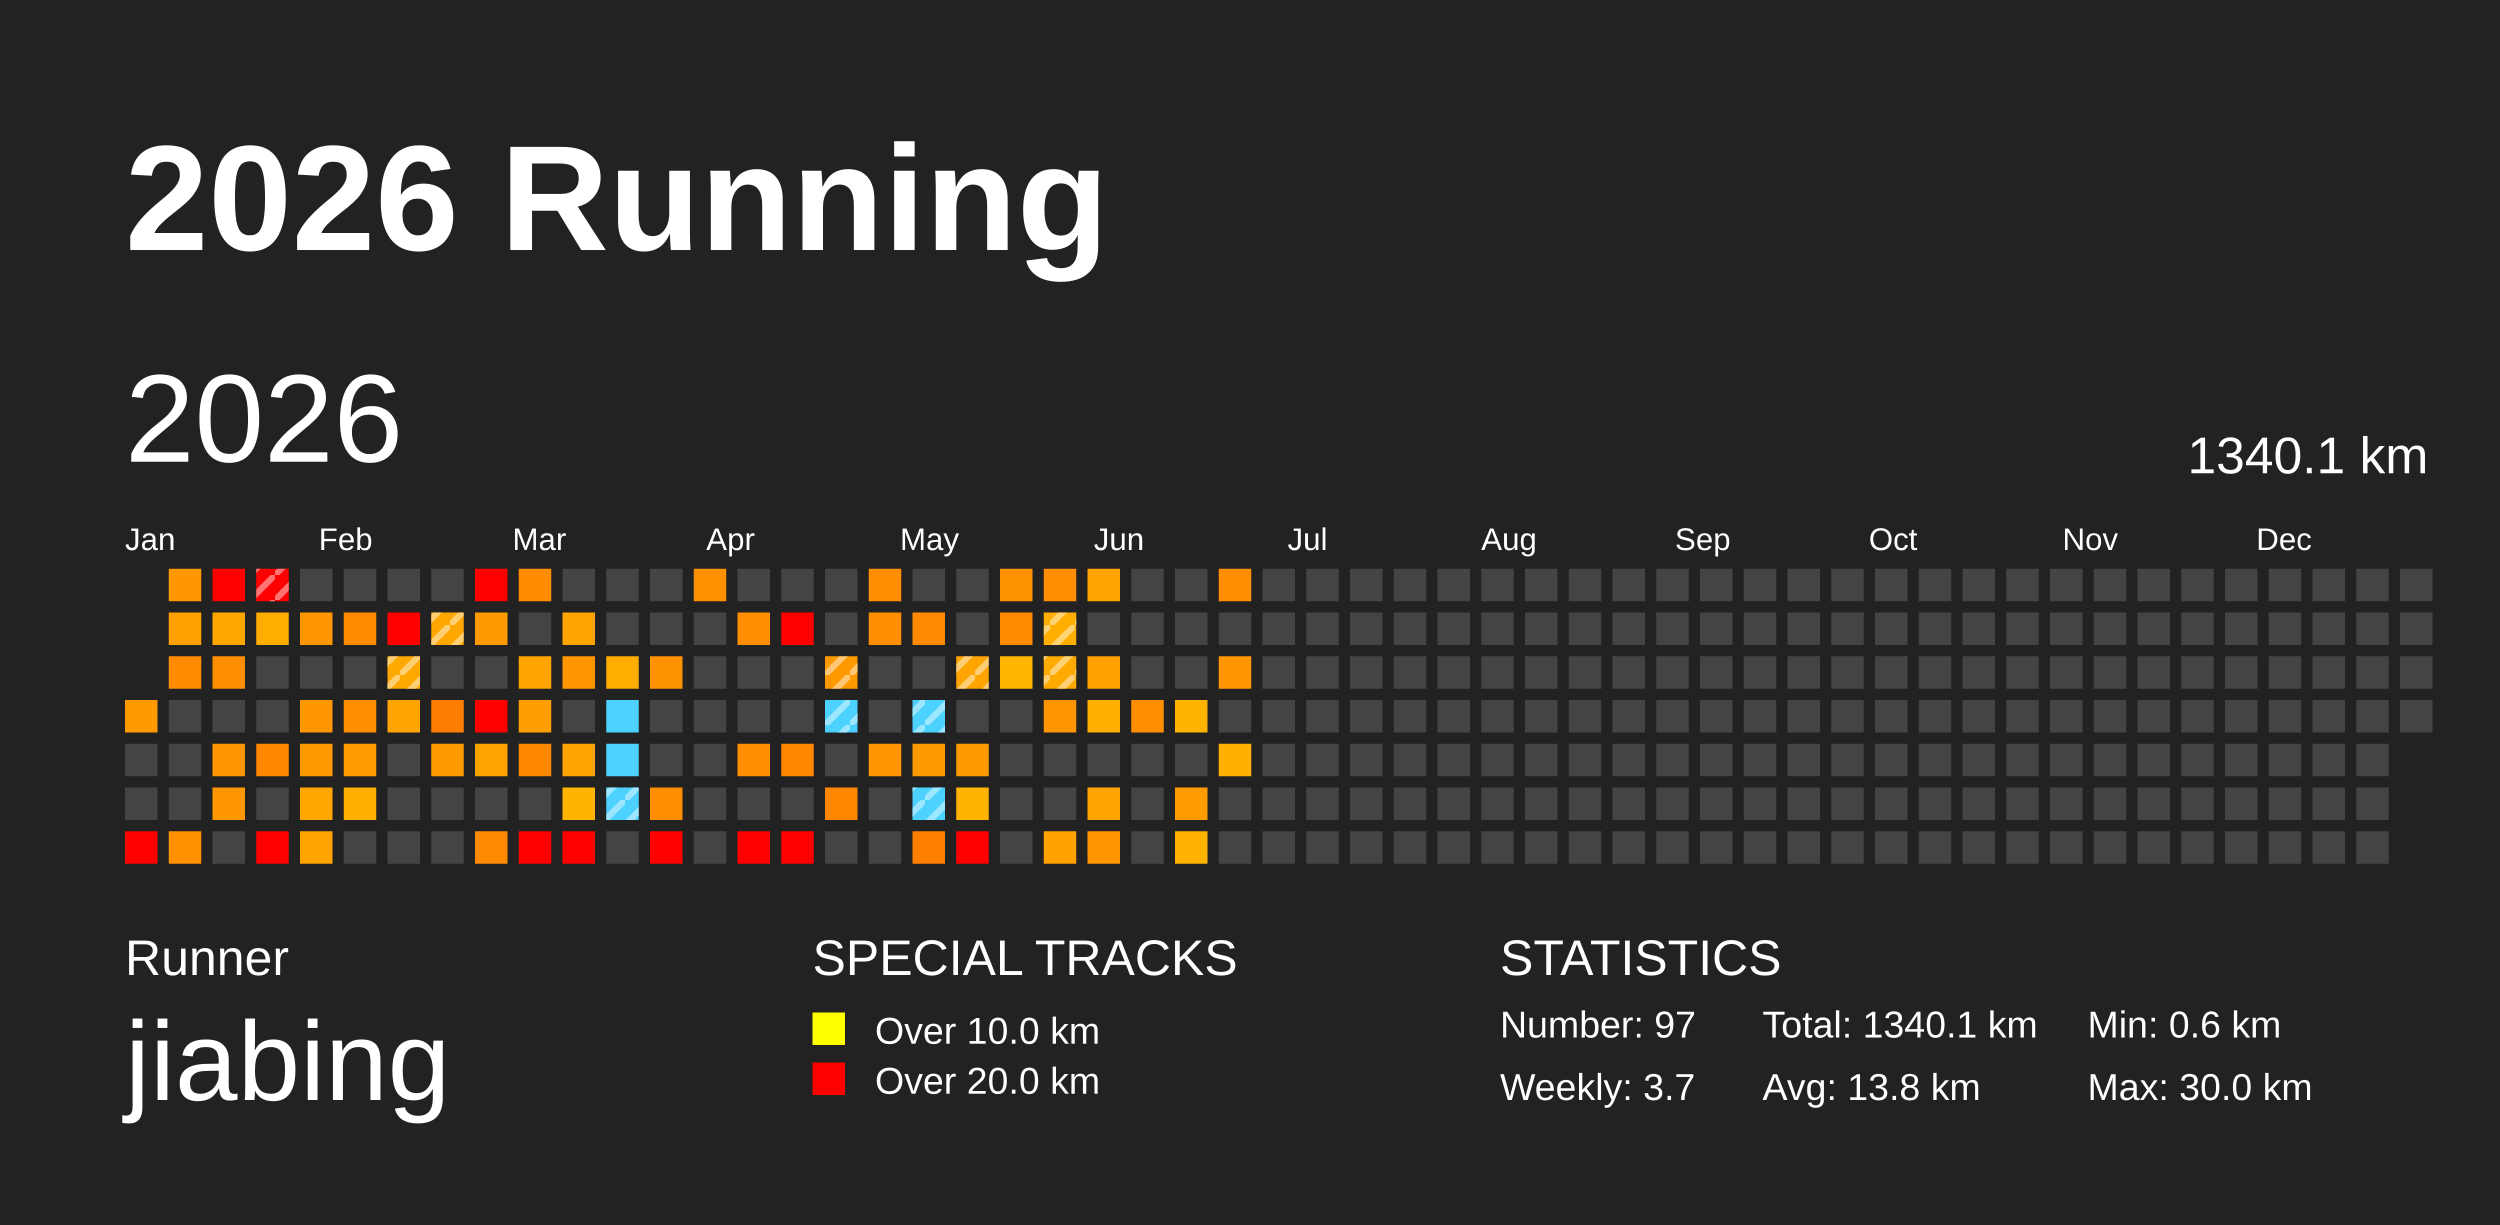
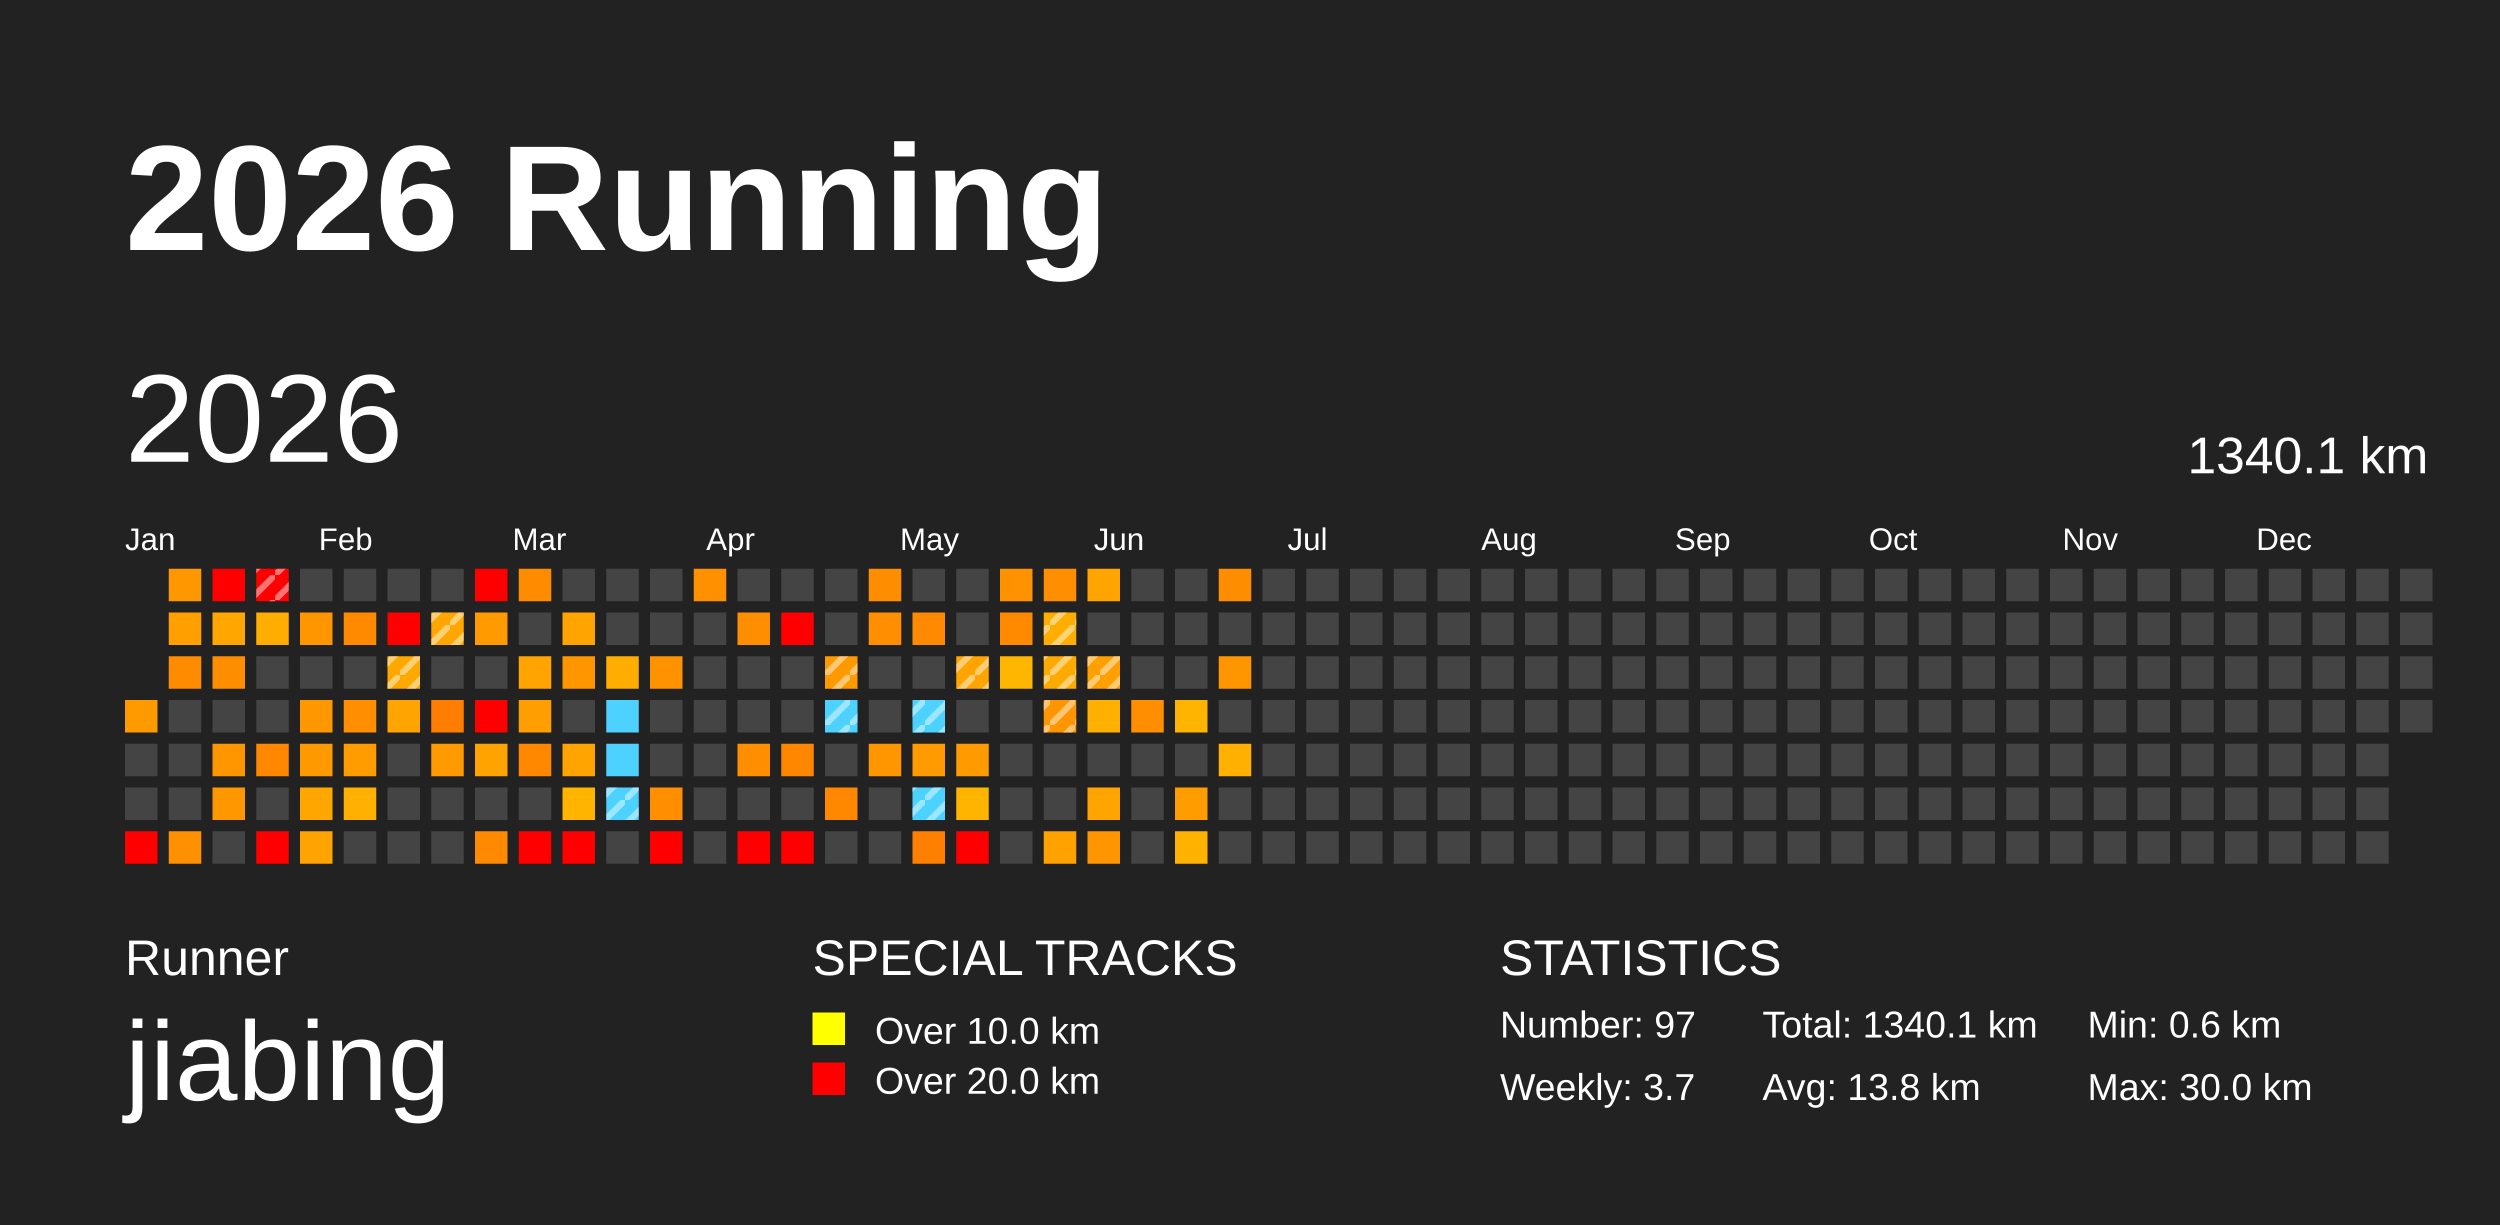
<svg xmlns="http://www.w3.org/2000/svg" baseProfile="full" height="98mm" version="1.1" viewBox="0,0,200,98" width="200mm">
  <defs>
    <pattern height="2" id="indoor-stripe" patternUnits="userSpaceOnUse" width="2">
      <line stroke="white" stroke-opacity="0.45" stroke-width="0.5" x1="0" x2="2" y1="2" y2="0" />
    </pattern>
  </defs>
  <rect fill="#222222" height="98" width="200" x="0" y="0" />
  <text fill="#FFFFFF" style="font-size:12px; font-family:Arial; font-weight:bold;" x="10" y="20">2026 Running</text>
  <text fill="#FFFFFF" style="font-size:4px; font-family:Arial" x="10" y="78">Runner</text>
  <text fill="#FFFFFF" style="font-size:9px; font-family:Arial" x="10" y="88">jiabing</text>
  <text fill="#FFFFFF" style="font-size:4px; font-family:Arial" x="65" y="78">SPECIAL TRACKS</text>
  <rect fill="yellow" height="2.6" width="2.6" x="65" y="81" />
  <text fill="#FFFFFF" style="font-size:3px; font-family:Arial" x="70" y="83.5">Over 10.0 km</text>
  <rect fill="red" height="2.6" width="2.6" x="65" y="85" />
  <text fill="#FFFFFF" style="font-size:3px; font-family:Arial" x="70" y="87.5">Over 20.0 km</text>
  <text fill="#FFFFFF" style="font-size:4px; font-family:Arial" x="120" y="78">STATISTICS</text>
  <text fill="#FFFFFF" style="font-size:3px; font-family:Arial" x="120" y="83">Number: 97</text>
  <text fill="#FFFFFF" style="font-size:3px; font-family:Arial" x="120" y="88">Weekly: 3.7</text>
  <text fill="#FFFFFF" style="font-size:3px; font-family:Arial" x="141" y="83">Total: 1340.1 km</text>
  <text fill="#FFFFFF" style="font-size:3px; font-family:Arial" x="141" y="88">Avg: 13.8 km</text>
  <text fill="#FFFFFF" style="font-size:3px; font-family:Arial" x="167" y="83">Min: 0.6 km</text>
  <text fill="#FFFFFF" style="font-size:3px; font-family:Arial" x="167" y="88">Max: 30.0 km</text>
  <text dominant-baseline="hanging" fill="#FFFFFF" style="font-size:10.0px; font-family:Arial;" x="10" y="30">2026</text>
  <text dominant-baseline="hanging" fill="#FFFFFF" style="font-size:4.125px; font-family:Arial;" x="175" y="35">1340.1 km</text>
  <text fill="#FFFFFF" style="font-size:2.5px; font-family:Arial" x="10.0" y="44">Jan</text>
  <text fill="#FFFFFF" style="font-size:2.5px; font-family:Arial" x="25.5" y="44">Feb</text>
  <text fill="#FFFFFF" style="font-size:2.5px; font-family:Arial" x="41.0" y="44">Mar</text>
  <text fill="#FFFFFF" style="font-size:2.5px; font-family:Arial" x="56.5" y="44">Apr</text>
  <text fill="#FFFFFF" style="font-size:2.5px; font-family:Arial" x="72.0" y="44">May</text>
  <text fill="#FFFFFF" style="font-size:2.5px; font-family:Arial" x="87.5" y="44">Jun</text>
  <text fill="#FFFFFF" style="font-size:2.5px; font-family:Arial" x="103.0" y="44">Jul</text>
  <text fill="#FFFFFF" style="font-size:2.5px; font-family:Arial" x="118.5" y="44">Aug</text>
  <text fill="#FFFFFF" style="font-size:2.5px; font-family:Arial" x="134.0" y="44">Sep</text>
  <text fill="#FFFFFF" style="font-size:2.5px; font-family:Arial" x="149.5" y="44">Oct</text>
  <text fill="#FFFFFF" style="font-size:2.5px; font-family:Arial" x="165.0" y="44">Nov</text>
  <text fill="#FFFFFF" style="font-size:2.5px; font-family:Arial" x="180.5" y="44">Dec</text>
  <rect fill="#ff9a00" height="2.6" width="2.6" x="10.0" y="56.0" />
  <rect fill="#444444" height="2.6" width="2.6" x="10.0" y="59.5" />
  <rect fill="#444444" height="2.6" width="2.6" x="10.0" y="63.0" />
  <rect fill="red" height="2.6" width="2.6" x="10.0" y="66.5" />
  <rect fill="#ff9800" height="2.6" width="2.6" x="13.5" y="45.5" />
  <rect fill="#ff9f00" height="2.6" width="2.6" x="13.5" y="49.0" />
  <rect fill="#ff8c00" height="2.6" width="2.6" x="13.5" y="52.5" />
  <rect fill="#444444" height="2.6" width="2.6" x="13.5" y="56.0" />
  <rect fill="#444444" height="2.6" width="2.6" x="13.5" y="59.5" />
  <rect fill="#444444" height="2.6" width="2.6" x="13.5" y="63.0" />
  <rect fill="#ff9000" height="2.6" width="2.6" x="13.5" y="66.5" />
  <rect fill="red" height="2.6" width="2.6" x="17.0" y="45.5" />
  <rect fill="#ffa700" height="2.6" width="2.6" x="17.0" y="49.0" />
  <rect fill="#ff8d00" height="2.6" width="2.6" x="17.0" y="52.5" />
  <rect fill="#444444" height="2.6" width="2.6" x="17.0" y="56.0" />
  <rect fill="#ff9600" height="2.6" width="2.6" x="17.0" y="59.5" />
  <rect fill="#ff9700" height="2.6" width="2.6" x="17.0" y="63.0" />
  <rect fill="#444444" height="2.6" width="2.6" x="17.0" y="66.5" />
  <rect fill="red" height="2.6" width="2.6" x="20.5" y="45.5" />
  <rect fill="url(#indoor-stripe)" height="2.6" style="pointer-events: none;" width="2.6" x="20.5" y="45.5" />
  <rect fill="#ffad00" height="2.6" width="2.6" x="20.5" y="49.0" />
  <rect fill="#444444" height="2.6" width="2.6" x="20.5" y="52.5" />
  <rect fill="#444444" height="2.6" width="2.6" x="20.5" y="56.0" />
  <rect fill="#ff8800" height="2.6" width="2.6" x="20.5" y="59.5" />
  <rect fill="#444444" height="2.6" width="2.6" x="20.5" y="63.0" />
  <rect fill="red" height="2.6" width="2.6" x="20.5" y="66.5" />
  <rect fill="#444444" height="2.6" width="2.6" x="24.0" y="45.5" />
  <rect fill="#ff9600" height="2.6" width="2.6" x="24.0" y="49.0" />
  <rect fill="#444444" height="2.6" width="2.6" x="24.0" y="52.5" />
  <rect fill="#ff9700" height="2.6" width="2.6" x="24.0" y="56.0" />
  <rect fill="#ff9900" height="2.6" width="2.6" x="24.0" y="59.5" />
  <rect fill="#ffa700" height="2.6" width="2.6" x="24.0" y="63.0" />
  <rect fill="#ffa300" height="2.6" width="2.6" x="24.0" y="66.5" />
  <rect fill="#444444" height="2.6" width="2.6" x="27.5" y="45.5" />
  <rect fill="#ff8a00" height="2.6" width="2.6" x="27.5" y="49.0" />
  <rect fill="#444444" height="2.6" width="2.6" x="27.5" y="52.5" />
  <rect fill="#ff8e00" height="2.6" width="2.6" x="27.5" y="56.0" />
  <rect fill="#ff9d00" height="2.6" width="2.6" x="27.5" y="59.5" />
  <rect fill="#ffb000" height="2.6" width="2.6" x="27.5" y="63.0" />
  <rect fill="#444444" height="2.6" width="2.6" x="27.5" y="66.5" />
  <rect fill="#444444" height="2.6" width="2.6" x="31.0" y="45.5" />
  <rect fill="red" height="2.6" width="2.6" x="31.0" y="49.0" />
  <rect fill="#ffa800" height="2.6" width="2.6" x="31.0" y="52.5" />
  <rect fill="url(#indoor-stripe)" height="2.6" style="pointer-events: none;" width="2.6" x="31.0" y="52.5" />
  <rect fill="#ffa400" height="2.6" width="2.6" x="31.0" y="56.0" />
  <rect fill="#444444" height="2.6" width="2.6" x="31.0" y="59.5" />
  <rect fill="#444444" height="2.6" width="2.6" x="31.0" y="63.0" />
  <rect fill="#444444" height="2.6" width="2.6" x="31.0" y="66.5" />
  <rect fill="#444444" height="2.6" width="2.6" x="34.5" y="45.5" />
  <rect fill="#ffa700" height="2.6" width="2.6" x="34.5" y="49.0" />
  <rect fill="url(#indoor-stripe)" height="2.6" style="pointer-events: none;" width="2.6" x="34.5" y="49.0" />
  <rect fill="#444444" height="2.6" width="2.6" x="34.5" y="52.5" />
  <rect fill="#ff7d00" height="2.6" width="2.6" x="34.5" y="56.0" />
  <rect fill="#ff9a00" height="2.6" width="2.6" x="34.5" y="59.5" />
  <rect fill="#444444" height="2.6" width="2.6" x="34.5" y="63.0" />
  <rect fill="#444444" height="2.6" width="2.6" x="34.5" y="66.5" />
  <rect fill="red" height="2.6" width="2.6" x="38.0" y="45.5" />
  <rect fill="#ff9a00" height="2.6" width="2.6" x="38.0" y="49.0" />
  <rect fill="#444444" height="2.6" width="2.6" x="38.0" y="52.5" />
  <rect fill="red" height="2.6" width="2.6" x="38.0" y="56.0" />
  <rect fill="#ffa300" height="2.6" width="2.6" x="38.0" y="59.5" />
  <rect fill="#444444" height="2.6" width="2.6" x="38.0" y="63.0" />
  <rect fill="#ff8900" height="2.6" width="2.6" x="38.0" y="66.5" />
  <rect fill="#ff8b00" height="2.6" width="2.6" x="41.5" y="45.5" />
  <rect fill="#444444" height="2.6" width="2.6" x="41.5" y="49.0" />
  <rect fill="#ffa400" height="2.6" width="2.6" x="41.5" y="52.5" />
  <rect fill="#ff9e00" height="2.6" width="2.6" x="41.5" y="56.0" />
  <rect fill="#ff8800" height="2.6" width="2.6" x="41.5" y="59.5" />
  <rect fill="#444444" height="2.6" width="2.6" x="41.5" y="63.0" />
  <rect fill="red" height="2.6" width="2.6" x="41.5" y="66.5" />
  <rect fill="#444444" height="2.6" width="2.6" x="45.0" y="45.5" />
  <rect fill="#ffa400" height="2.6" width="2.6" x="45.0" y="49.0" />
  <rect fill="#ff9600" height="2.6" width="2.6" x="45.0" y="52.5" />
  <rect fill="#444444" height="2.6" width="2.6" x="45.0" y="56.0" />
  <rect fill="#ffa400" height="2.6" width="2.6" x="45.0" y="59.5" />
  <rect fill="#ffb400" height="2.6" width="2.6" x="45.0" y="63.0" />
  <rect fill="red" height="2.6" width="2.6" x="45.0" y="66.5" />
  <rect fill="#444444" height="2.6" width="2.6" x="48.5" y="45.5" />
  <rect fill="#444444" height="2.6" width="2.6" x="48.5" y="49.0" />
  <rect fill="#ffad00" height="2.6" width="2.6" x="48.5" y="52.5" />
  <rect fill="#4dd2ff" height="2.6" width="2.6" x="48.5" y="56.0" />
  <rect fill="#4dd2ff" height="2.6" width="2.6" x="48.5" y="59.5" />
  <rect fill="#4dd2ff" height="2.6" width="2.6" x="48.5" y="63.0" />
  <rect fill="url(#indoor-stripe)" height="2.6" style="pointer-events: none;" width="2.6" x="48.5" y="63.0" />
  <rect fill="#444444" height="2.6" width="2.6" x="48.5" y="66.5" />
  <rect fill="#444444" height="2.6" width="2.6" x="52.0" y="45.5" />
  <rect fill="#444444" height="2.6" width="2.6" x="52.0" y="49.0" />
  <rect fill="#ff9200" height="2.6" width="2.6" x="52.0" y="52.5" />
  <rect fill="#444444" height="2.6" width="2.6" x="52.0" y="56.0" />
  <rect fill="#444444" height="2.6" width="2.6" x="52.0" y="59.5" />
  <rect fill="#ff8e00" height="2.6" width="2.6" x="52.0" y="63.0" />
  <rect fill="red" height="2.6" width="2.6" x="52.0" y="66.5" />
  <rect fill="#ff9100" height="2.6" width="2.6" x="55.5" y="45.5" />
  <rect fill="#444444" height="2.6" width="2.6" x="55.5" y="49.0" />
  <rect fill="#444444" height="2.6" width="2.6" x="55.5" y="52.5" />
  <rect fill="#444444" height="2.6" width="2.6" x="55.5" y="56.0" />
  <rect fill="#444444" height="2.6" width="2.6" x="55.5" y="59.5" />
  <rect fill="#444444" height="2.6" width="2.6" x="55.5" y="63.0" />
  <rect fill="#444444" height="2.6" width="2.6" x="55.5" y="66.5" />
  <rect fill="#444444" height="2.6" width="2.6" x="59.0" y="45.5" />
  <rect fill="#ff8e00" height="2.6" width="2.6" x="59.0" y="49.0" />
  <rect fill="#444444" height="2.6" width="2.6" x="59.0" y="52.5" />
  <rect fill="#444444" height="2.6" width="2.6" x="59.0" y="56.0" />
  <rect fill="#ff8e00" height="2.6" width="2.6" x="59.0" y="59.5" />
  <rect fill="#444444" height="2.6" width="2.6" x="59.0" y="63.0" />
  <rect fill="red" height="2.6" width="2.6" x="59.0" y="66.5" />
  <rect fill="#444444" height="2.6" width="2.6" x="62.5" y="45.5" />
  <rect fill="red" height="2.6" width="2.6" x="62.5" y="49.0" />
  <rect fill="#444444" height="2.6" width="2.6" x="62.5" y="52.5" />
  <rect fill="#444444" height="2.6" width="2.6" x="62.5" y="56.0" />
  <rect fill="#ff8700" height="2.6" width="2.6" x="62.5" y="59.5" />
  <rect fill="#444444" height="2.6" width="2.6" x="62.5" y="63.0" />
  <rect fill="red" height="2.6" width="2.6" x="62.5" y="66.5" />
  <rect fill="#444444" height="2.6" width="2.6" x="66.0" y="45.5" />
  <rect fill="#444444" height="2.6" width="2.6" x="66.0" y="49.0" />
  <rect fill="#ff9900" height="2.6" width="2.6" x="66.0" y="52.5" />
  <rect fill="url(#indoor-stripe)" height="2.6" style="pointer-events: none;" width="2.6" x="66.0" y="52.5" />
  <rect fill="#4dd2ff" height="2.6" width="2.6" x="66.0" y="56.0" />
  <rect fill="url(#indoor-stripe)" height="2.6" style="pointer-events: none;" width="2.6" x="66.0" y="56.0" />
  <rect fill="#444444" height="2.6" width="2.6" x="66.0" y="59.5" />
  <rect fill="#ff8800" height="2.6" width="2.6" x="66.0" y="63.0" />
  <rect fill="#444444" height="2.6" width="2.6" x="66.0" y="66.5" />
  <rect fill="#ff8d00" height="2.6" width="2.6" x="69.5" y="45.5" />
  <rect fill="#ff8e00" height="2.6" width="2.6" x="69.5" y="49.0" />
  <rect fill="#444444" height="2.6" width="2.6" x="69.5" y="52.5" />
  <rect fill="#444444" height="2.6" width="2.6" x="69.5" y="56.0" />
  <rect fill="#ff9600" height="2.6" width="2.6" x="69.5" y="59.5" />
  <rect fill="#444444" height="2.6" width="2.6" x="69.5" y="63.0" />
  <rect fill="#444444" height="2.6" width="2.6" x="69.5" y="66.5" />
  <rect fill="#444444" height="2.6" width="2.6" x="73.0" y="45.5" />
  <rect fill="#ff8900" height="2.6" width="2.6" x="73.0" y="49.0" />
  <rect fill="#444444" height="2.6" width="2.6" x="73.0" y="52.5" />
  <rect fill="#4dd2ff" height="2.6" width="2.6" x="73.0" y="56.0" />
  <rect fill="url(#indoor-stripe)" height="2.6" style="pointer-events: none;" width="2.6" x="73.0" y="56.0" />
  <rect fill="#ff9b00" height="2.6" width="2.6" x="73.0" y="59.5" />
  <rect fill="#4dd2ff" height="2.6" width="2.6" x="73.0" y="63.0" />
  <rect fill="url(#indoor-stripe)" height="2.6" style="pointer-events: none;" width="2.6" x="73.0" y="63.0" />
  <rect fill="#ff8000" height="2.6" width="2.6" x="73.0" y="66.5" />
  <rect fill="#444444" height="2.6" width="2.6" x="76.5" y="45.5" />
  <rect fill="#444444" height="2.6" width="2.6" x="76.5" y="49.0" />
  <rect fill="#ffa400" height="2.6" width="2.6" x="76.5" y="52.5" />
  <rect fill="url(#indoor-stripe)" height="2.6" style="pointer-events: none;" width="2.6" x="76.5" y="52.5" />
  <rect fill="#444444" height="2.6" width="2.6" x="76.5" y="56.0" />
  <rect fill="#ff9a00" height="2.6" width="2.6" x="76.5" y="59.5" />
  <rect fill="#ffb500" height="2.6" width="2.6" x="76.5" y="63.0" />
  <rect fill="red" height="2.6" width="2.6" x="76.5" y="66.5" />
  <rect fill="#ff9200" height="2.6" width="2.6" x="80.0" y="45.5" />
  <rect fill="#ff8a00" height="2.6" width="2.6" x="80.0" y="49.0" />
  <rect fill="#ffb600" height="2.6" width="2.6" x="80.0" y="52.5" />
  <rect fill="#444444" height="2.6" width="2.6" x="80.0" y="56.0" />
  <rect fill="#444444" height="2.6" width="2.6" x="80.0" y="59.5" />
  <rect fill="#444444" height="2.6" width="2.6" x="80.0" y="63.0" />
  <rect fill="#444444" height="2.6" width="2.6" x="80.0" y="66.5" />
  <rect fill="#ff8f00" height="2.6" width="2.6" x="83.5" y="45.5" />
  <rect fill="#ffae00" height="2.6" width="2.6" x="83.5" y="49.0" />
  <rect fill="url(#indoor-stripe)" height="2.6" style="pointer-events: none;" width="2.6" x="83.5" y="49.0" />
  <rect fill="#ffaa00" height="2.6" width="2.6" x="83.5" y="52.5" />
  <rect fill="url(#indoor-stripe)" height="2.6" style="pointer-events: none;" width="2.6" x="83.5" y="52.5" />
  <rect fill="#ff9500" height="2.6" width="2.6" x="83.5" y="56.0" />
+   <rect fill="url(#indoor-stripe)" height="2.6" style="pointer-events: none;" width="2.6" x="83.5" y="56.0" />
  <rect fill="#444444" height="2.6" width="2.6" x="83.5" y="59.5" />
  <rect fill="#444444" height="2.6" width="2.6" x="83.5" y="63.0" />
  <rect fill="#ffa200" height="2.6" width="2.6" x="83.5" y="66.5" />
  <rect fill="#ffa400" height="2.6" width="2.6" x="87.0" y="45.5" />
  <rect fill="#444444" height="2.6" width="2.6" x="87.0" y="49.0" />
  <rect fill="#ff9f00" height="2.6" width="2.6" x="87.0" y="52.5" />
+   <rect fill="url(#indoor-stripe)" height="2.6" style="pointer-events: none;" width="2.6" x="87.0" y="52.5" />
  <rect fill="#ffb000" height="2.6" width="2.6" x="87.0" y="56.0" />
  <rect fill="#444444" height="2.6" width="2.6" x="87.0" y="59.5" />
  <rect fill="#ffa400" height="2.6" width="2.6" x="87.0" y="63.0" />
  <rect fill="#ff9600" height="2.6" width="2.6" x="87.0" y="66.5" />
  <rect fill="#444444" height="2.6" width="2.6" x="90.5" y="45.5" />
  <rect fill="#444444" height="2.6" width="2.6" x="90.5" y="49.0" />
  <rect fill="#444444" height="2.6" width="2.6" x="90.5" y="52.5" />
  <rect fill="#ff8f00" height="2.6" width="2.6" x="90.5" y="56.0" />
  <rect fill="#444444" height="2.6" width="2.6" x="90.5" y="59.5" />
  <rect fill="#444444" height="2.6" width="2.6" x="90.5" y="63.0" />
  <rect fill="#444444" height="2.6" width="2.6" x="90.5" y="66.5" />
  <rect fill="#444444" height="2.6" width="2.6" x="94.0" y="45.5" />
  <rect fill="#444444" height="2.6" width="2.6" x="94.0" y="49.0" />
  <rect fill="#444444" height="2.6" width="2.6" x="94.0" y="52.5" />
  <rect fill="#ffb400" height="2.6" width="2.6" x="94.0" y="56.0" />
  <rect fill="#444444" height="2.6" width="2.6" x="94.0" y="59.5" />
  <rect fill="#ff9d00" height="2.6" width="2.6" x="94.0" y="63.0" />
  <rect fill="#ffb300" height="2.6" width="2.6" x="94.0" y="66.5" />
  <rect fill="#ff8d00" height="2.6" width="2.6" x="97.5" y="45.5" />
  <rect fill="#444444" height="2.6" width="2.6" x="97.5" y="49.0" />
  <rect fill="#ff9600" height="2.6" width="2.6" x="97.5" y="52.5" />
  <rect fill="#444444" height="2.6" width="2.6" x="97.5" y="56.0" />
  <rect fill="#ffb000" height="2.6" width="2.6" x="97.5" y="59.5" />
  <rect fill="#444444" height="2.6" width="2.6" x="97.5" y="63.0" />
  <rect fill="#444444" height="2.6" width="2.6" x="97.5" y="66.5" />
  <rect fill="#444444" height="2.6" width="2.6" x="101.0" y="45.5" />
  <rect fill="#444444" height="2.6" width="2.6" x="101.0" y="49.0" />
  <rect fill="#444444" height="2.6" width="2.6" x="101.0" y="52.5" />
  <rect fill="#444444" height="2.6" width="2.6" x="101.0" y="56.0" />
  <rect fill="#444444" height="2.6" width="2.6" x="101.0" y="59.5" />
  <rect fill="#444444" height="2.6" width="2.6" x="101.0" y="63.0" />
  <rect fill="#444444" height="2.6" width="2.6" x="101.0" y="66.5" />
  <rect fill="#444444" height="2.6" width="2.6" x="104.5" y="45.5" />
  <rect fill="#444444" height="2.6" width="2.6" x="104.5" y="49.0" />
  <rect fill="#444444" height="2.6" width="2.6" x="104.5" y="52.5" />
  <rect fill="#444444" height="2.6" width="2.6" x="104.5" y="56.0" />
  <rect fill="#444444" height="2.6" width="2.6" x="104.5" y="59.5" />
  <rect fill="#444444" height="2.6" width="2.6" x="104.5" y="63.0" />
  <rect fill="#444444" height="2.6" width="2.6" x="104.5" y="66.5" />
  <rect fill="#444444" height="2.6" width="2.6" x="108.0" y="45.5" />
  <rect fill="#444444" height="2.6" width="2.6" x="108.0" y="49.0" />
  <rect fill="#444444" height="2.6" width="2.6" x="108.0" y="52.5" />
  <rect fill="#444444" height="2.6" width="2.6" x="108.0" y="56.0" />
  <rect fill="#444444" height="2.6" width="2.6" x="108.0" y="59.5" />
  <rect fill="#444444" height="2.6" width="2.6" x="108.0" y="63.0" />
  <rect fill="#444444" height="2.6" width="2.6" x="108.0" y="66.5" />
  <rect fill="#444444" height="2.6" width="2.6" x="111.5" y="45.5" />
  <rect fill="#444444" height="2.6" width="2.6" x="111.5" y="49.0" />
  <rect fill="#444444" height="2.6" width="2.6" x="111.5" y="52.5" />
  <rect fill="#444444" height="2.6" width="2.6" x="111.5" y="56.0" />
  <rect fill="#444444" height="2.6" width="2.6" x="111.5" y="59.5" />
  <rect fill="#444444" height="2.6" width="2.6" x="111.5" y="63.0" />
  <rect fill="#444444" height="2.6" width="2.6" x="111.5" y="66.5" />
  <rect fill="#444444" height="2.6" width="2.6" x="115.0" y="45.5" />
  <rect fill="#444444" height="2.6" width="2.6" x="115.0" y="49.0" />
  <rect fill="#444444" height="2.6" width="2.6" x="115.0" y="52.5" />
  <rect fill="#444444" height="2.6" width="2.6" x="115.0" y="56.0" />
  <rect fill="#444444" height="2.6" width="2.6" x="115.0" y="59.5" />
  <rect fill="#444444" height="2.6" width="2.6" x="115.0" y="63.0" />
  <rect fill="#444444" height="2.6" width="2.6" x="115.0" y="66.5" />
  <rect fill="#444444" height="2.6" width="2.6" x="118.5" y="45.5" />
  <rect fill="#444444" height="2.6" width="2.6" x="118.5" y="49.0" />
  <rect fill="#444444" height="2.6" width="2.6" x="118.5" y="52.5" />
  <rect fill="#444444" height="2.6" width="2.6" x="118.5" y="56.0" />
  <rect fill="#444444" height="2.6" width="2.6" x="118.5" y="59.5" />
  <rect fill="#444444" height="2.6" width="2.6" x="118.5" y="63.0" />
  <rect fill="#444444" height="2.6" width="2.6" x="118.5" y="66.5" />
  <rect fill="#444444" height="2.6" width="2.6" x="122.0" y="45.5" />
  <rect fill="#444444" height="2.6" width="2.6" x="122.0" y="49.0" />
  <rect fill="#444444" height="2.6" width="2.6" x="122.0" y="52.5" />
  <rect fill="#444444" height="2.6" width="2.6" x="122.0" y="56.0" />
  <rect fill="#444444" height="2.6" width="2.6" x="122.0" y="59.5" />
  <rect fill="#444444" height="2.6" width="2.6" x="122.0" y="63.0" />
  <rect fill="#444444" height="2.6" width="2.6" x="122.0" y="66.5" />
  <rect fill="#444444" height="2.6" width="2.6" x="125.5" y="45.5" />
  <rect fill="#444444" height="2.6" width="2.6" x="125.5" y="49.0" />
  <rect fill="#444444" height="2.6" width="2.6" x="125.5" y="52.5" />
  <rect fill="#444444" height="2.6" width="2.6" x="125.5" y="56.0" />
  <rect fill="#444444" height="2.6" width="2.6" x="125.5" y="59.5" />
  <rect fill="#444444" height="2.6" width="2.6" x="125.5" y="63.0" />
  <rect fill="#444444" height="2.6" width="2.6" x="125.5" y="66.5" />
  <rect fill="#444444" height="2.6" width="2.6" x="129.0" y="45.5" />
  <rect fill="#444444" height="2.6" width="2.6" x="129.0" y="49.0" />
  <rect fill="#444444" height="2.6" width="2.6" x="129.0" y="52.5" />
  <rect fill="#444444" height="2.6" width="2.6" x="129.0" y="56.0" />
  <rect fill="#444444" height="2.6" width="2.6" x="129.0" y="59.5" />
  <rect fill="#444444" height="2.6" width="2.6" x="129.0" y="63.0" />
  <rect fill="#444444" height="2.6" width="2.6" x="129.0" y="66.5" />
  <rect fill="#444444" height="2.6" width="2.6" x="132.5" y="45.5" />
  <rect fill="#444444" height="2.6" width="2.6" x="132.5" y="49.0" />
  <rect fill="#444444" height="2.6" width="2.6" x="132.5" y="52.5" />
  <rect fill="#444444" height="2.6" width="2.6" x="132.5" y="56.0" />
  <rect fill="#444444" height="2.6" width="2.6" x="132.5" y="59.5" />
  <rect fill="#444444" height="2.6" width="2.6" x="132.5" y="63.0" />
  <rect fill="#444444" height="2.6" width="2.6" x="132.5" y="66.5" />
  <rect fill="#444444" height="2.6" width="2.6" x="136.0" y="45.5" />
  <rect fill="#444444" height="2.6" width="2.6" x="136.0" y="49.0" />
  <rect fill="#444444" height="2.6" width="2.6" x="136.0" y="52.5" />
  <rect fill="#444444" height="2.6" width="2.6" x="136.0" y="56.0" />
  <rect fill="#444444" height="2.6" width="2.6" x="136.0" y="59.5" />
  <rect fill="#444444" height="2.6" width="2.6" x="136.0" y="63.0" />
  <rect fill="#444444" height="2.6" width="2.6" x="136.0" y="66.5" />
  <rect fill="#444444" height="2.6" width="2.6" x="139.5" y="45.5" />
  <rect fill="#444444" height="2.6" width="2.6" x="139.5" y="49.0" />
  <rect fill="#444444" height="2.6" width="2.6" x="139.5" y="52.5" />
  <rect fill="#444444" height="2.6" width="2.6" x="139.5" y="56.0" />
  <rect fill="#444444" height="2.6" width="2.6" x="139.5" y="59.5" />
  <rect fill="#444444" height="2.6" width="2.6" x="139.5" y="63.0" />
  <rect fill="#444444" height="2.6" width="2.6" x="139.5" y="66.5" />
  <rect fill="#444444" height="2.6" width="2.6" x="143.0" y="45.5" />
  <rect fill="#444444" height="2.6" width="2.6" x="143.0" y="49.0" />
  <rect fill="#444444" height="2.6" width="2.6" x="143.0" y="52.5" />
  <rect fill="#444444" height="2.6" width="2.6" x="143.0" y="56.0" />
  <rect fill="#444444" height="2.6" width="2.6" x="143.0" y="59.5" />
  <rect fill="#444444" height="2.6" width="2.6" x="143.0" y="63.0" />
  <rect fill="#444444" height="2.6" width="2.6" x="143.0" y="66.5" />
  <rect fill="#444444" height="2.6" width="2.6" x="146.5" y="45.5" />
  <rect fill="#444444" height="2.6" width="2.6" x="146.5" y="49.0" />
  <rect fill="#444444" height="2.6" width="2.6" x="146.5" y="52.5" />
  <rect fill="#444444" height="2.6" width="2.6" x="146.5" y="56.0" />
  <rect fill="#444444" height="2.6" width="2.6" x="146.5" y="59.5" />
  <rect fill="#444444" height="2.6" width="2.6" x="146.5" y="63.0" />
  <rect fill="#444444" height="2.6" width="2.6" x="146.5" y="66.5" />
  <rect fill="#444444" height="2.6" width="2.6" x="150.0" y="45.5" />
  <rect fill="#444444" height="2.6" width="2.6" x="150.0" y="49.0" />
  <rect fill="#444444" height="2.6" width="2.6" x="150.0" y="52.5" />
  <rect fill="#444444" height="2.6" width="2.6" x="150.0" y="56.0" />
  <rect fill="#444444" height="2.6" width="2.6" x="150.0" y="59.5" />
  <rect fill="#444444" height="2.6" width="2.6" x="150.0" y="63.0" />
  <rect fill="#444444" height="2.6" width="2.6" x="150.0" y="66.5" />
  <rect fill="#444444" height="2.6" width="2.6" x="153.5" y="45.5" />
  <rect fill="#444444" height="2.6" width="2.6" x="153.5" y="49.0" />
  <rect fill="#444444" height="2.6" width="2.6" x="153.5" y="52.5" />
  <rect fill="#444444" height="2.6" width="2.6" x="153.5" y="56.0" />
  <rect fill="#444444" height="2.6" width="2.6" x="153.5" y="59.5" />
  <rect fill="#444444" height="2.6" width="2.6" x="153.5" y="63.0" />
  <rect fill="#444444" height="2.6" width="2.6" x="153.5" y="66.5" />
  <rect fill="#444444" height="2.6" width="2.6" x="157.0" y="45.5" />
  <rect fill="#444444" height="2.6" width="2.6" x="157.0" y="49.0" />
  <rect fill="#444444" height="2.6" width="2.6" x="157.0" y="52.5" />
  <rect fill="#444444" height="2.6" width="2.6" x="157.0" y="56.0" />
  <rect fill="#444444" height="2.6" width="2.6" x="157.0" y="59.5" />
  <rect fill="#444444" height="2.6" width="2.6" x="157.0" y="63.0" />
  <rect fill="#444444" height="2.6" width="2.6" x="157.0" y="66.5" />
  <rect fill="#444444" height="2.6" width="2.6" x="160.5" y="45.5" />
  <rect fill="#444444" height="2.6" width="2.6" x="160.5" y="49.0" />
  <rect fill="#444444" height="2.6" width="2.6" x="160.5" y="52.5" />
  <rect fill="#444444" height="2.6" width="2.6" x="160.5" y="56.0" />
  <rect fill="#444444" height="2.6" width="2.6" x="160.5" y="59.5" />
  <rect fill="#444444" height="2.6" width="2.6" x="160.5" y="63.0" />
  <rect fill="#444444" height="2.6" width="2.6" x="160.5" y="66.5" />
  <rect fill="#444444" height="2.6" width="2.6" x="164.0" y="45.5" />
  <rect fill="#444444" height="2.6" width="2.6" x="164.0" y="49.0" />
  <rect fill="#444444" height="2.6" width="2.6" x="164.0" y="52.5" />
  <rect fill="#444444" height="2.6" width="2.6" x="164.0" y="56.0" />
  <rect fill="#444444" height="2.6" width="2.6" x="164.0" y="59.5" />
  <rect fill="#444444" height="2.6" width="2.6" x="164.0" y="63.0" />
  <rect fill="#444444" height="2.6" width="2.6" x="164.0" y="66.5" />
  <rect fill="#444444" height="2.6" width="2.6" x="167.5" y="45.5" />
  <rect fill="#444444" height="2.6" width="2.6" x="167.5" y="49.0" />
  <rect fill="#444444" height="2.6" width="2.6" x="167.5" y="52.5" />
  <rect fill="#444444" height="2.6" width="2.6" x="167.5" y="56.0" />
  <rect fill="#444444" height="2.6" width="2.6" x="167.5" y="59.5" />
  <rect fill="#444444" height="2.6" width="2.6" x="167.5" y="63.0" />
  <rect fill="#444444" height="2.6" width="2.6" x="167.5" y="66.5" />
  <rect fill="#444444" height="2.6" width="2.6" x="171.0" y="45.5" />
  <rect fill="#444444" height="2.6" width="2.6" x="171.0" y="49.0" />
  <rect fill="#444444" height="2.6" width="2.6" x="171.0" y="52.5" />
  <rect fill="#444444" height="2.6" width="2.6" x="171.0" y="56.0" />
  <rect fill="#444444" height="2.6" width="2.6" x="171.0" y="59.5" />
  <rect fill="#444444" height="2.6" width="2.6" x="171.0" y="63.0" />
  <rect fill="#444444" height="2.6" width="2.6" x="171.0" y="66.5" />
  <rect fill="#444444" height="2.6" width="2.6" x="174.5" y="45.5" />
  <rect fill="#444444" height="2.6" width="2.6" x="174.5" y="49.0" />
  <rect fill="#444444" height="2.6" width="2.6" x="174.5" y="52.5" />
  <rect fill="#444444" height="2.6" width="2.6" x="174.5" y="56.0" />
  <rect fill="#444444" height="2.6" width="2.6" x="174.5" y="59.5" />
  <rect fill="#444444" height="2.6" width="2.6" x="174.5" y="63.0" />
  <rect fill="#444444" height="2.6" width="2.6" x="174.5" y="66.5" />
  <rect fill="#444444" height="2.6" width="2.6" x="178.0" y="45.5" />
  <rect fill="#444444" height="2.6" width="2.6" x="178.0" y="49.0" />
  <rect fill="#444444" height="2.6" width="2.6" x="178.0" y="52.5" />
  <rect fill="#444444" height="2.6" width="2.6" x="178.0" y="56.0" />
  <rect fill="#444444" height="2.6" width="2.6" x="178.0" y="59.5" />
  <rect fill="#444444" height="2.6" width="2.6" x="178.0" y="63.0" />
  <rect fill="#444444" height="2.6" width="2.6" x="178.0" y="66.5" />
  <rect fill="#444444" height="2.6" width="2.6" x="181.5" y="45.5" />
  <rect fill="#444444" height="2.6" width="2.6" x="181.5" y="49.0" />
  <rect fill="#444444" height="2.6" width="2.6" x="181.5" y="52.5" />
  <rect fill="#444444" height="2.6" width="2.6" x="181.5" y="56.0" />
  <rect fill="#444444" height="2.6" width="2.6" x="181.5" y="59.5" />
  <rect fill="#444444" height="2.6" width="2.6" x="181.5" y="63.0" />
  <rect fill="#444444" height="2.6" width="2.6" x="181.5" y="66.5" />
  <rect fill="#444444" height="2.6" width="2.6" x="185.0" y="45.5" />
  <rect fill="#444444" height="2.6" width="2.6" x="185.0" y="49.0" />
  <rect fill="#444444" height="2.6" width="2.6" x="185.0" y="52.5" />
  <rect fill="#444444" height="2.6" width="2.6" x="185.0" y="56.0" />
  <rect fill="#444444" height="2.6" width="2.6" x="185.0" y="59.5" />
  <rect fill="#444444" height="2.6" width="2.6" x="185.0" y="63.0" />
  <rect fill="#444444" height="2.6" width="2.6" x="185.0" y="66.5" />
  <rect fill="#444444" height="2.6" width="2.6" x="188.5" y="45.5" />
  <rect fill="#444444" height="2.6" width="2.6" x="188.5" y="49.0" />
  <rect fill="#444444" height="2.6" width="2.6" x="188.5" y="52.5" />
  <rect fill="#444444" height="2.6" width="2.6" x="188.5" y="56.0" />
  <rect fill="#444444" height="2.6" width="2.6" x="188.5" y="59.5" />
  <rect fill="#444444" height="2.6" width="2.6" x="188.5" y="63.0" />
  <rect fill="#444444" height="2.6" width="2.6" x="188.5" y="66.5" />
  <rect fill="#444444" height="2.6" width="2.6" x="192.0" y="45.5" />
  <rect fill="#444444" height="2.6" width="2.6" x="192.0" y="49.0" />
  <rect fill="#444444" height="2.6" width="2.6" x="192.0" y="52.5" />
  <rect fill="#444444" height="2.6" width="2.6" x="192.0" y="56.0" />
</svg>
